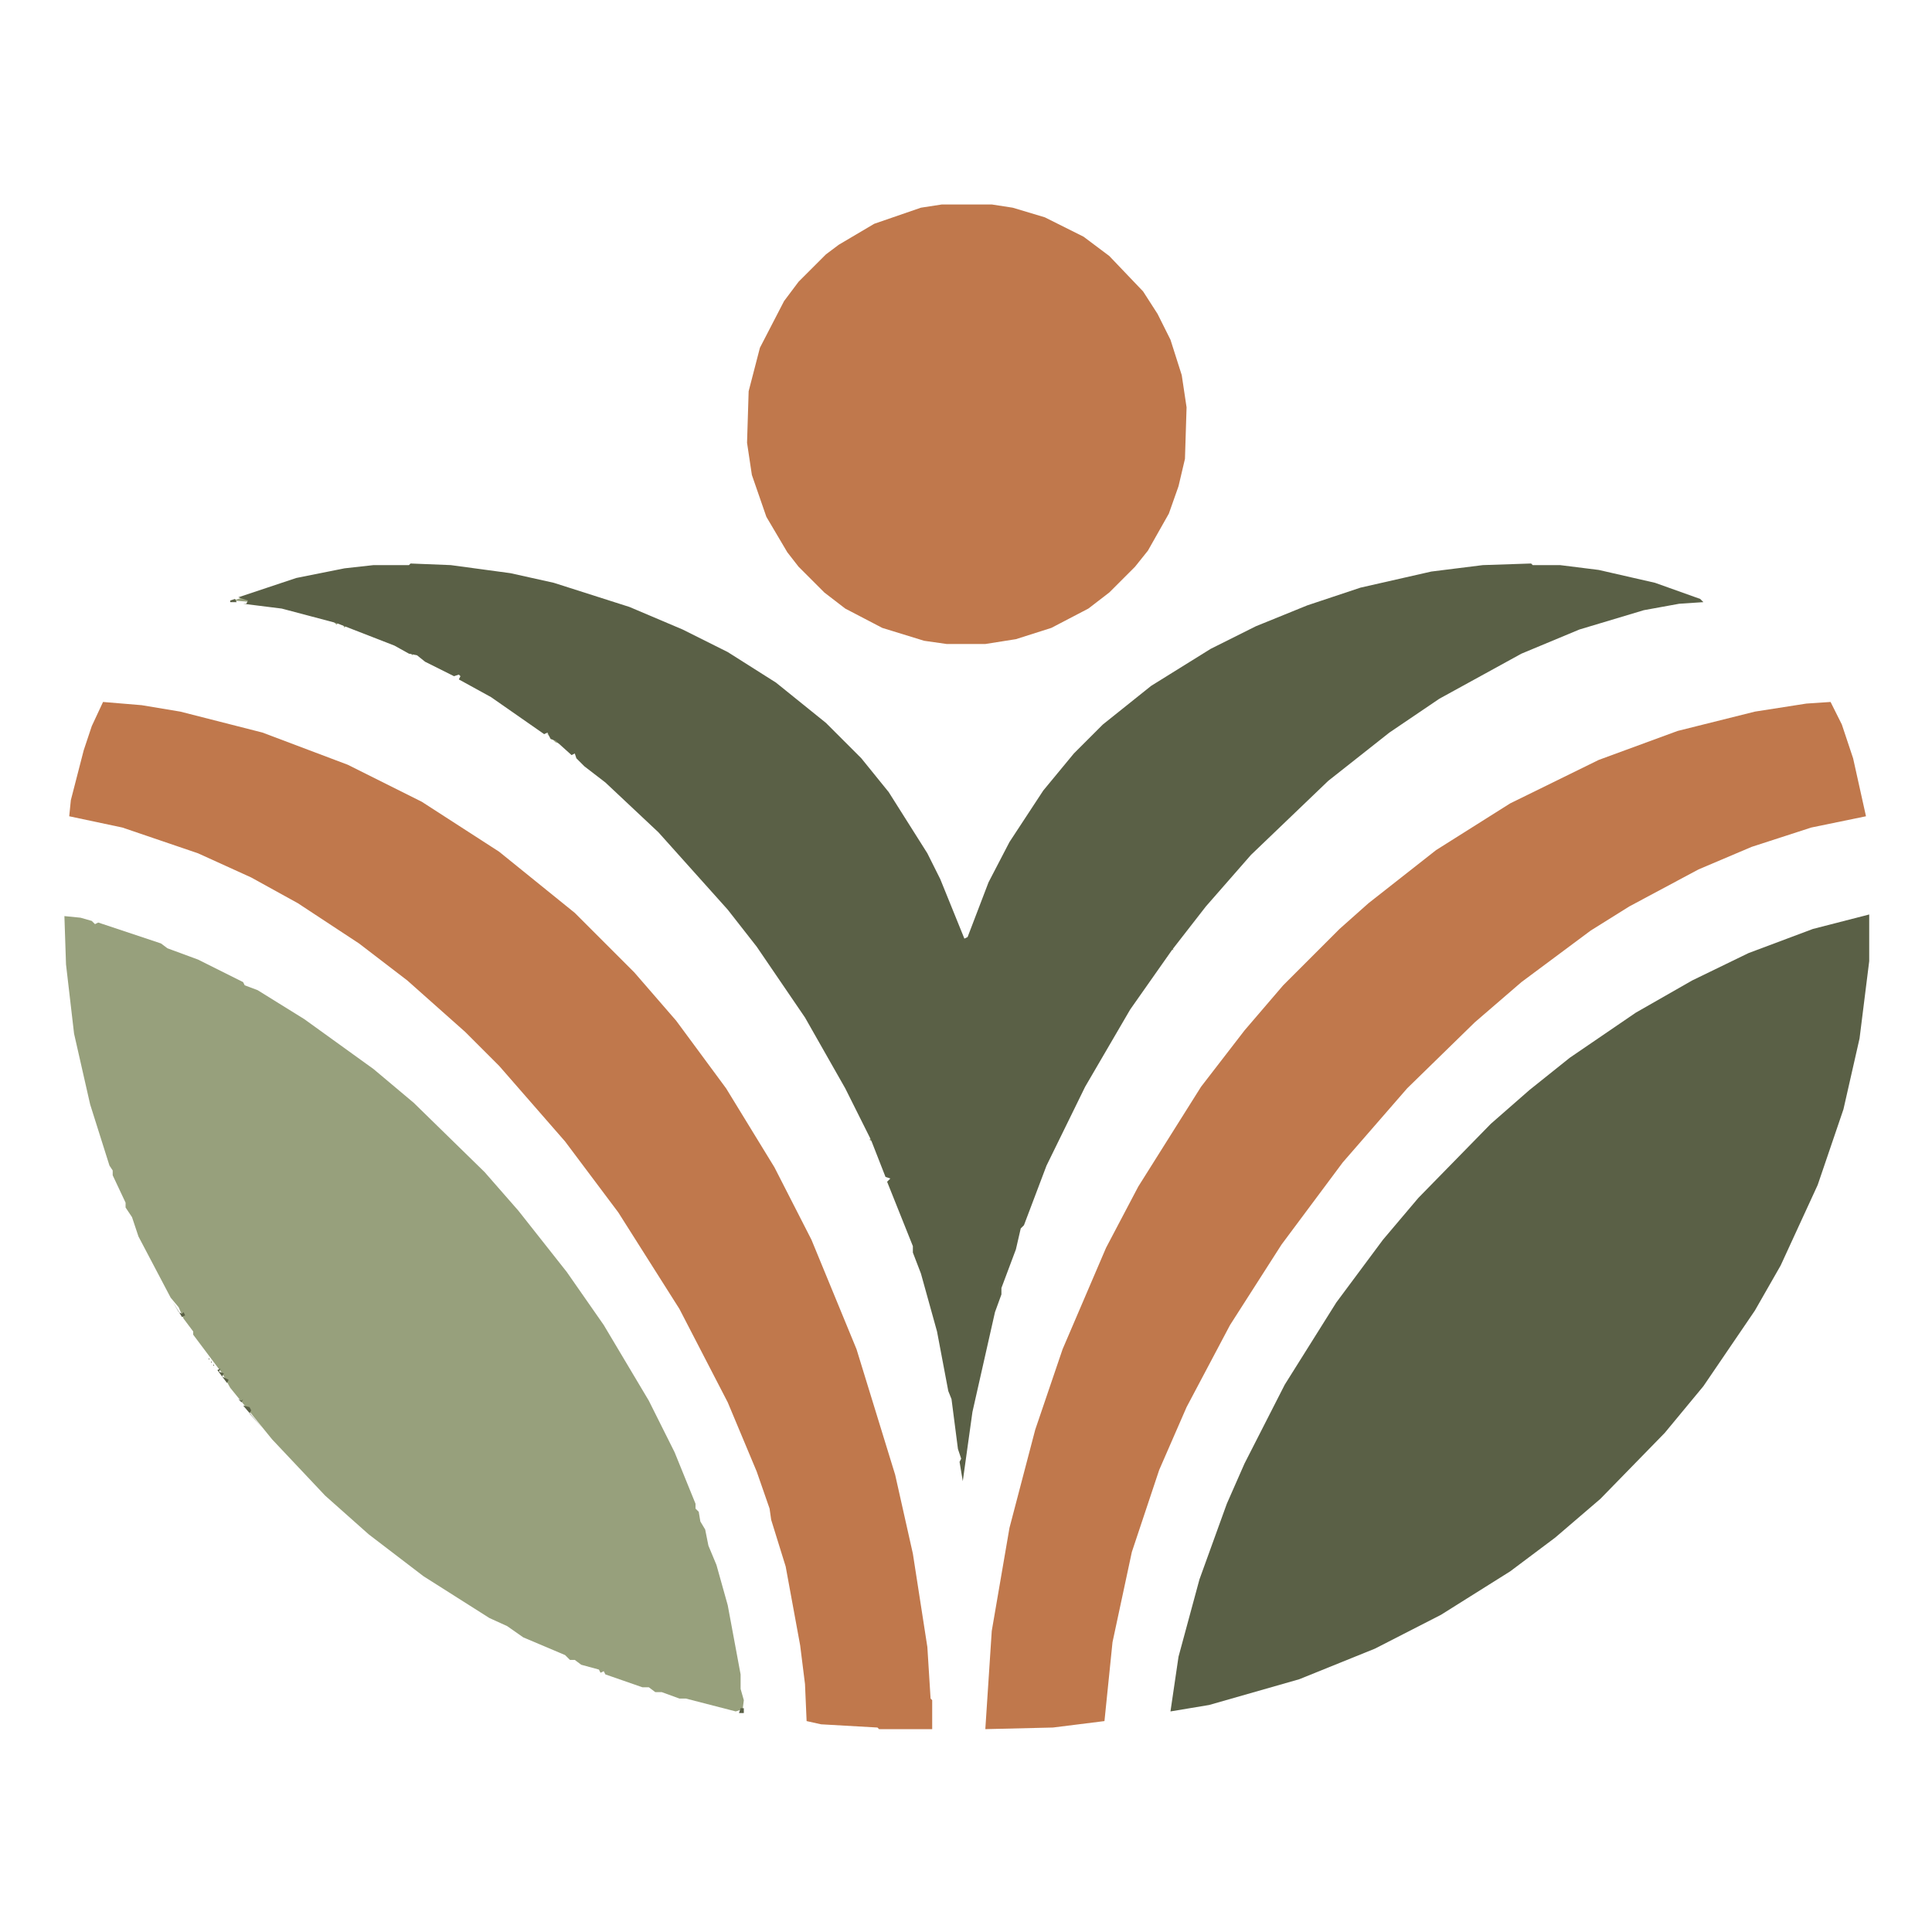
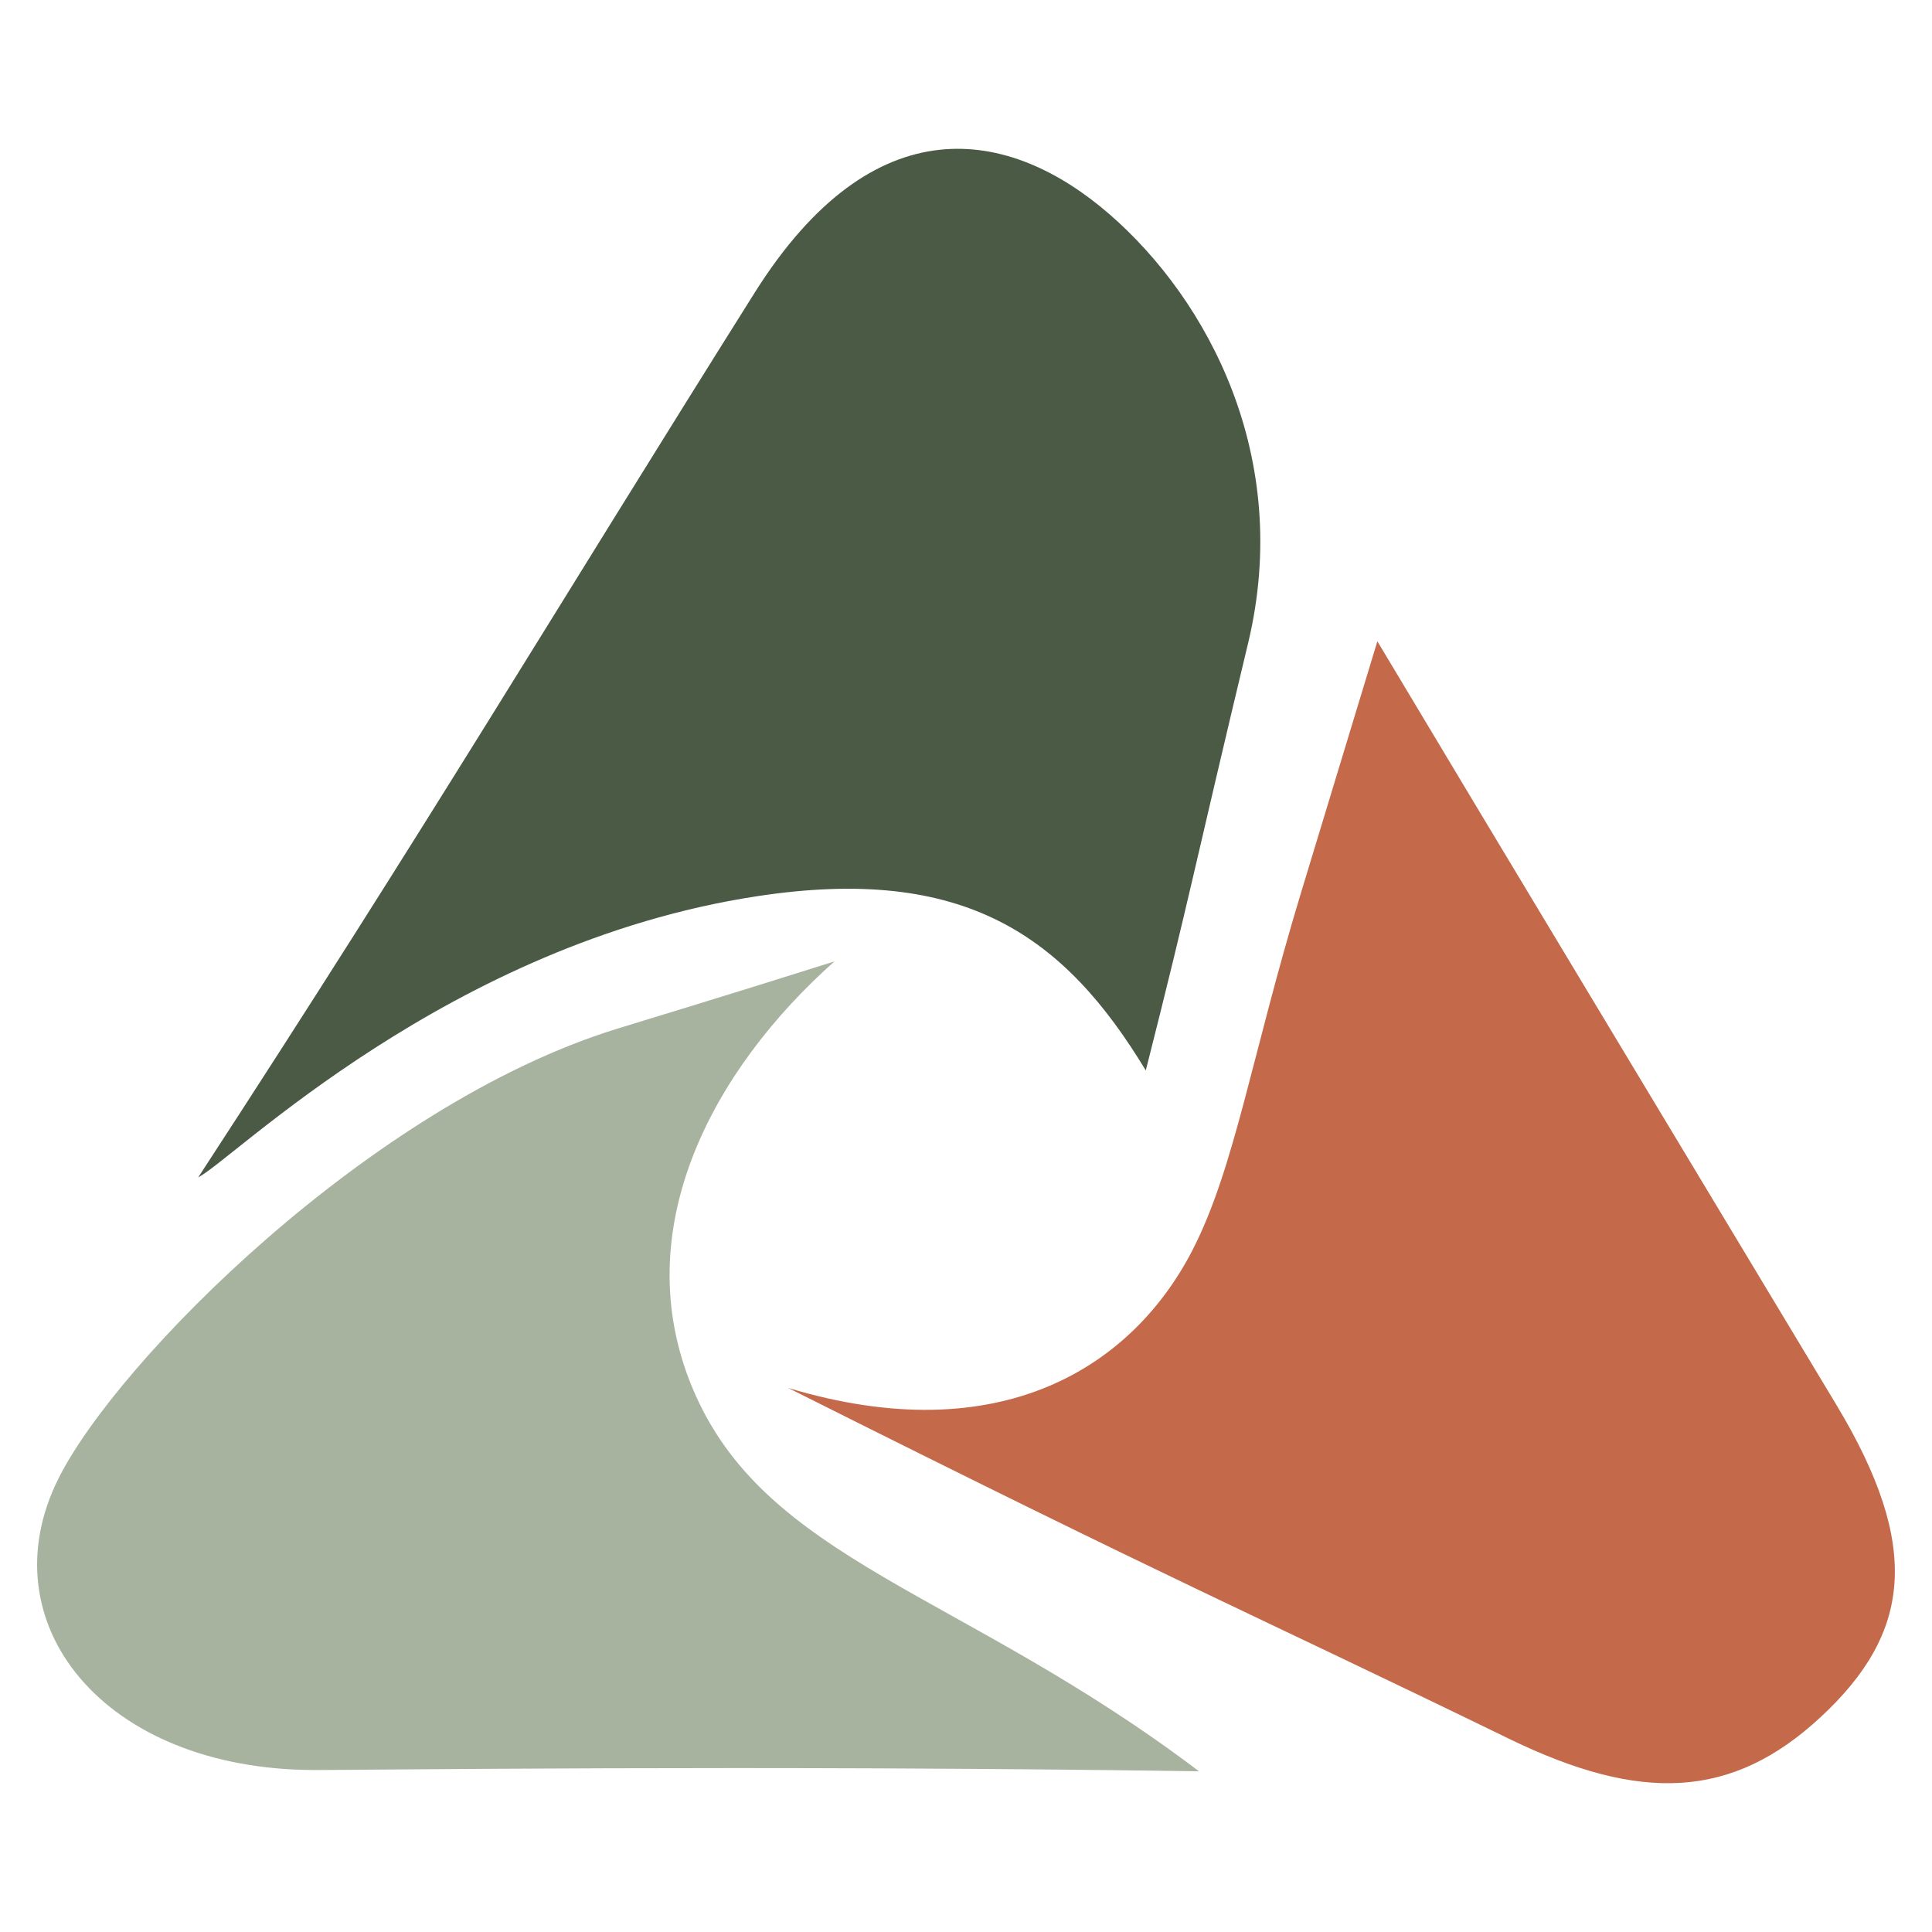
- <svg xmlns="http://www.w3.org/2000/svg" viewBox="0 0 1200 1200" role="img">
-   <g transform="translate(35,121)">
-     <g>
-       <path d="M 564 781 L 562 782 L 564 786 Z M 518 614 L 517 615 L 519 616 L 521 622 Z M 506 586 L 505 587 L 507 588 Z M 694 469 L 693 468 L 688 474 L 690 473 L 692 469 Z M 5 448 L 6 478 L 11 521 L 21 565 L 33 603 L 35 606 L 35 609 L 43 626 L 43 629 L 47 635 L 51 647 L 71 685 L 76 691 L 79 698 L 85 706 L 85 708 L 103 732 L 108 741 L 134 773 L 167 808 L 194 832 L 228 858 L 269 884 L 280 889 L 290 896 L 316 907 L 319 910 L 322 910 L 326 913 L 337 916 L 338 918 L 340 917 L 341 919 L 364 927 L 368 927 L 372 930 L 376 930 L 387 934 L 391 934 L 422 942 L 425 941 L 426 943 L 427 935 L 425 928 L 425 919 L 417 876 L 410 851 L 405 839 L 403 829 L 400 824 L 399 818 L 397 816 L 397 813 L 384 781 L 368 749 L 340 702 L 317 669 L 287 631 L 266 607 L 222 564 L 197 543 L 154 512 L 125 494 L 117 491 L 116 489 L 88 475 L 69 468 L 65 465 L 26 452 L 24 453 L 22 451 L 15 449 Z M 304 334 L 310 340 L 313 341 Z M 220 284 L 221 286 L 222 285 Z M 172 265 L 174 267 L 175 266 L 178 267 L 179 269 L 180 267 Z M 122 248 L 110 252 L 122 253 L 119 252 L 119 250 Z" fill="#97A07C" fill-rule="evenodd" />
-       <path d="M 425 940 L 424 943 L 427 943 L 427 940 Z M 116 752 L 128 766 L 120 757 L 121 755 L 120 753 Z M 113 748 L 115 750 L 116 748 L 115 749 Z M 94 722 L 106 738 L 107 736 L 103 734 L 104 732 L 101 731 L 102 729 L 100 730 Z M 72 687 L 78 697 L 80 696 L 79 694 L 78 695 L 76 694 Z M 1126 447 L 1091 456 L 1051 471 L 1016 488 L 981 508 L 940 536 L 915 556 L 891 577 L 846 623 L 824 649 L 795 688 L 763 739 L 738 788 L 727 813 L 710 860 L 697 908 L 692 942 L 716 938 L 772 922 L 819 903 L 860 882 L 903 855 L 931 834 L 959 810 L 999 769 L 1023 740 L 1055 693 L 1071 665 L 1094 615 L 1110 568 L 1120 524 L 1126 476 Z M 114 253 L 112 253 L 111 251 L 108 252 L 108 253 Z M 113 250 L 119 252 L 118 254 L 116 254 L 140 257 L 174 266 L 210 280 L 219 285 L 224 286 L 229 290 L 247 299 L 250 298 L 251 299 L 250 301 L 270 312 L 303 335 L 305 334 L 307 338 L 310 339 L 320 348 L 322 347 L 323 350 L 328 355 L 341 365 L 374 396 L 417 444 L 435 467 L 465 511 L 490 555 L 506 587 L 515 610 L 518 611 L 516 613 L 532 653 L 532 657 L 537 670 L 547 706 L 554 743 L 556 748 L 560 779 L 562 785 L 561 787 L 563 799 L 569 756 L 583 694 L 587 683 L 587 679 L 596 655 L 599 642 L 601 640 L 615 603 L 639 554 L 667 506 L 693 469 L 714 442 L 742 410 L 790 364 L 828 334 L 859 313 L 910 285 L 946 270 L 986 258 L 1008 254 L 1023 253 L 1021 251 L 993 241 L 958 233 L 934 230 L 917 230 L 916 229 L 886 230 L 854 234 L 810 244 L 777 255 L 745 268 L 717 282 L 680 305 L 650 329 L 632 347 L 613 370 L 592 402 L 579 427 L 566 461 L 564 462 L 549 425 L 541 409 L 517 371 L 500 350 L 478 328 L 447 303 L 417 284 L 389 270 L 356 256 L 309 241 L 282 235 L 245 230 L 220 229 L 219 230 L 197 230 L 179 232 L 149 238 Z" fill="#5A6046" fill-rule="evenodd" />
-       <path d="M 1102 315 L 1087 316 L 1055 321 L 1007 333 L 958 351 L 903 378 L 857 407 L 815 440 L 797 456 L 762 491 L 738 519 L 711 554 L 672 616 L 652 654 L 625 717 L 608 767 L 592 828 L 581 892 L 577 953 L 619 952 L 651 948 L 656 899 L 668 843 L 685 792 L 702 753 L 729 702 L 761 652 L 799 601 L 839 555 L 881 514 L 910 489 L 953 457 L 977 442 L 1020 419 L 1053 405 L 1090 393 L 1124 386 L 1116 350 L 1109 329 Z M 29 315 L 22 330 L 17 345 L 9 376 L 8 386 L 41 393 L 88 409 L 121 424 L 150 440 L 188 465 L 218 488 L 254 520 L 275 541 L 316 588 L 349 632 L 387 692 L 417 750 L 435 793 L 443 816 L 444 823 L 453 852 L 462 901 L 465 925 L 466 948 L 475 950 L 510 952 L 511 953 L 544 953 L 544 935 L 543 934 L 541 902 L 532 844 L 521 795 L 497 717 L 469 649 L 446 604 L 416 555 L 385 513 L 359 483 L 322 446 L 275 408 L 227 377 L 181 354 L 128 334 L 77 321 L 53 317 Z M 537 8 L 508 18 L 486 31 L 478 37 L 461 54 L 452 66 L 437 95 L 430 122 L 429 154 L 432 174 L 441 200 L 454 222 L 461 231 L 477 247 L 490 257 L 513 269 L 539 277 L 553 279 L 577 279 L 596 276 L 618 269 L 641 257 L 654 247 L 670 231 L 678 221 L 691 198 L 697 181 L 701 164 L 702 132 L 699 112 L 692 90 L 684 74 L 675 60 L 654 38 L 638 26 L 614 14 L 594 8 L 581 6 L 550 6 Z" fill="#C0784C" fill-rule="evenodd" />
-     </g>
-   </g>
+ <svg xmlns="http://www.w3.org/2000/svg" viewBox="37.68 29.62 151.84 151.84" role="img" aria-labelledby="t">
+   <path fill="#4A5A44" d="M53.26,122.15 C71.34,94.41 81.33,77.53 97.00,52.61 C106.36,37.74 117.01,39.62 124.89,46.47 C132.62,53.19 139.26,65.56 135.78,80.13 C131.49,98.02 131.25,99.87 127.73,113.75 C121.36,103.21 113.53,97.55 97.15,100.06 C72.95,103.76 55.94,120.81 53.26,122.15 L53.26,122.15Z" />
+   <path fill="#C46A4A" d="M145.93,80.02 C155.11,95.38 168.97,118.35 182.03,140.07 C188.71,151.19 187.88,157.97 180.77,164.57 C173.82,171.02 166.65,171.32 156.29,166.28 C134.95,155.90 131.41,154.64 99.62,138.70 C116.36,143.74 126.71,136.99 131.40,127.87 C134.72,121.42 136.06,112.53 139.93,99.78 L145.93,80.02Z" />
+   <path fill="#A7B39F" d="M131.92,168.83 C97.25,168.32 65.75,168.74 62.41,168.73 C45.76,168.71 36.62,157.14 42.27,145.83 C46.86,136.62 66.81,116.47 86.12,110.49 C88.98,109.60 93.14,108.37 103.26,105.18 C93.63,113.74 86.96,126.27 92.07,138.63 C97.73,152.33 113.26,154.69 131.91,168.83 L131.92,168.83Z" />
</svg>
